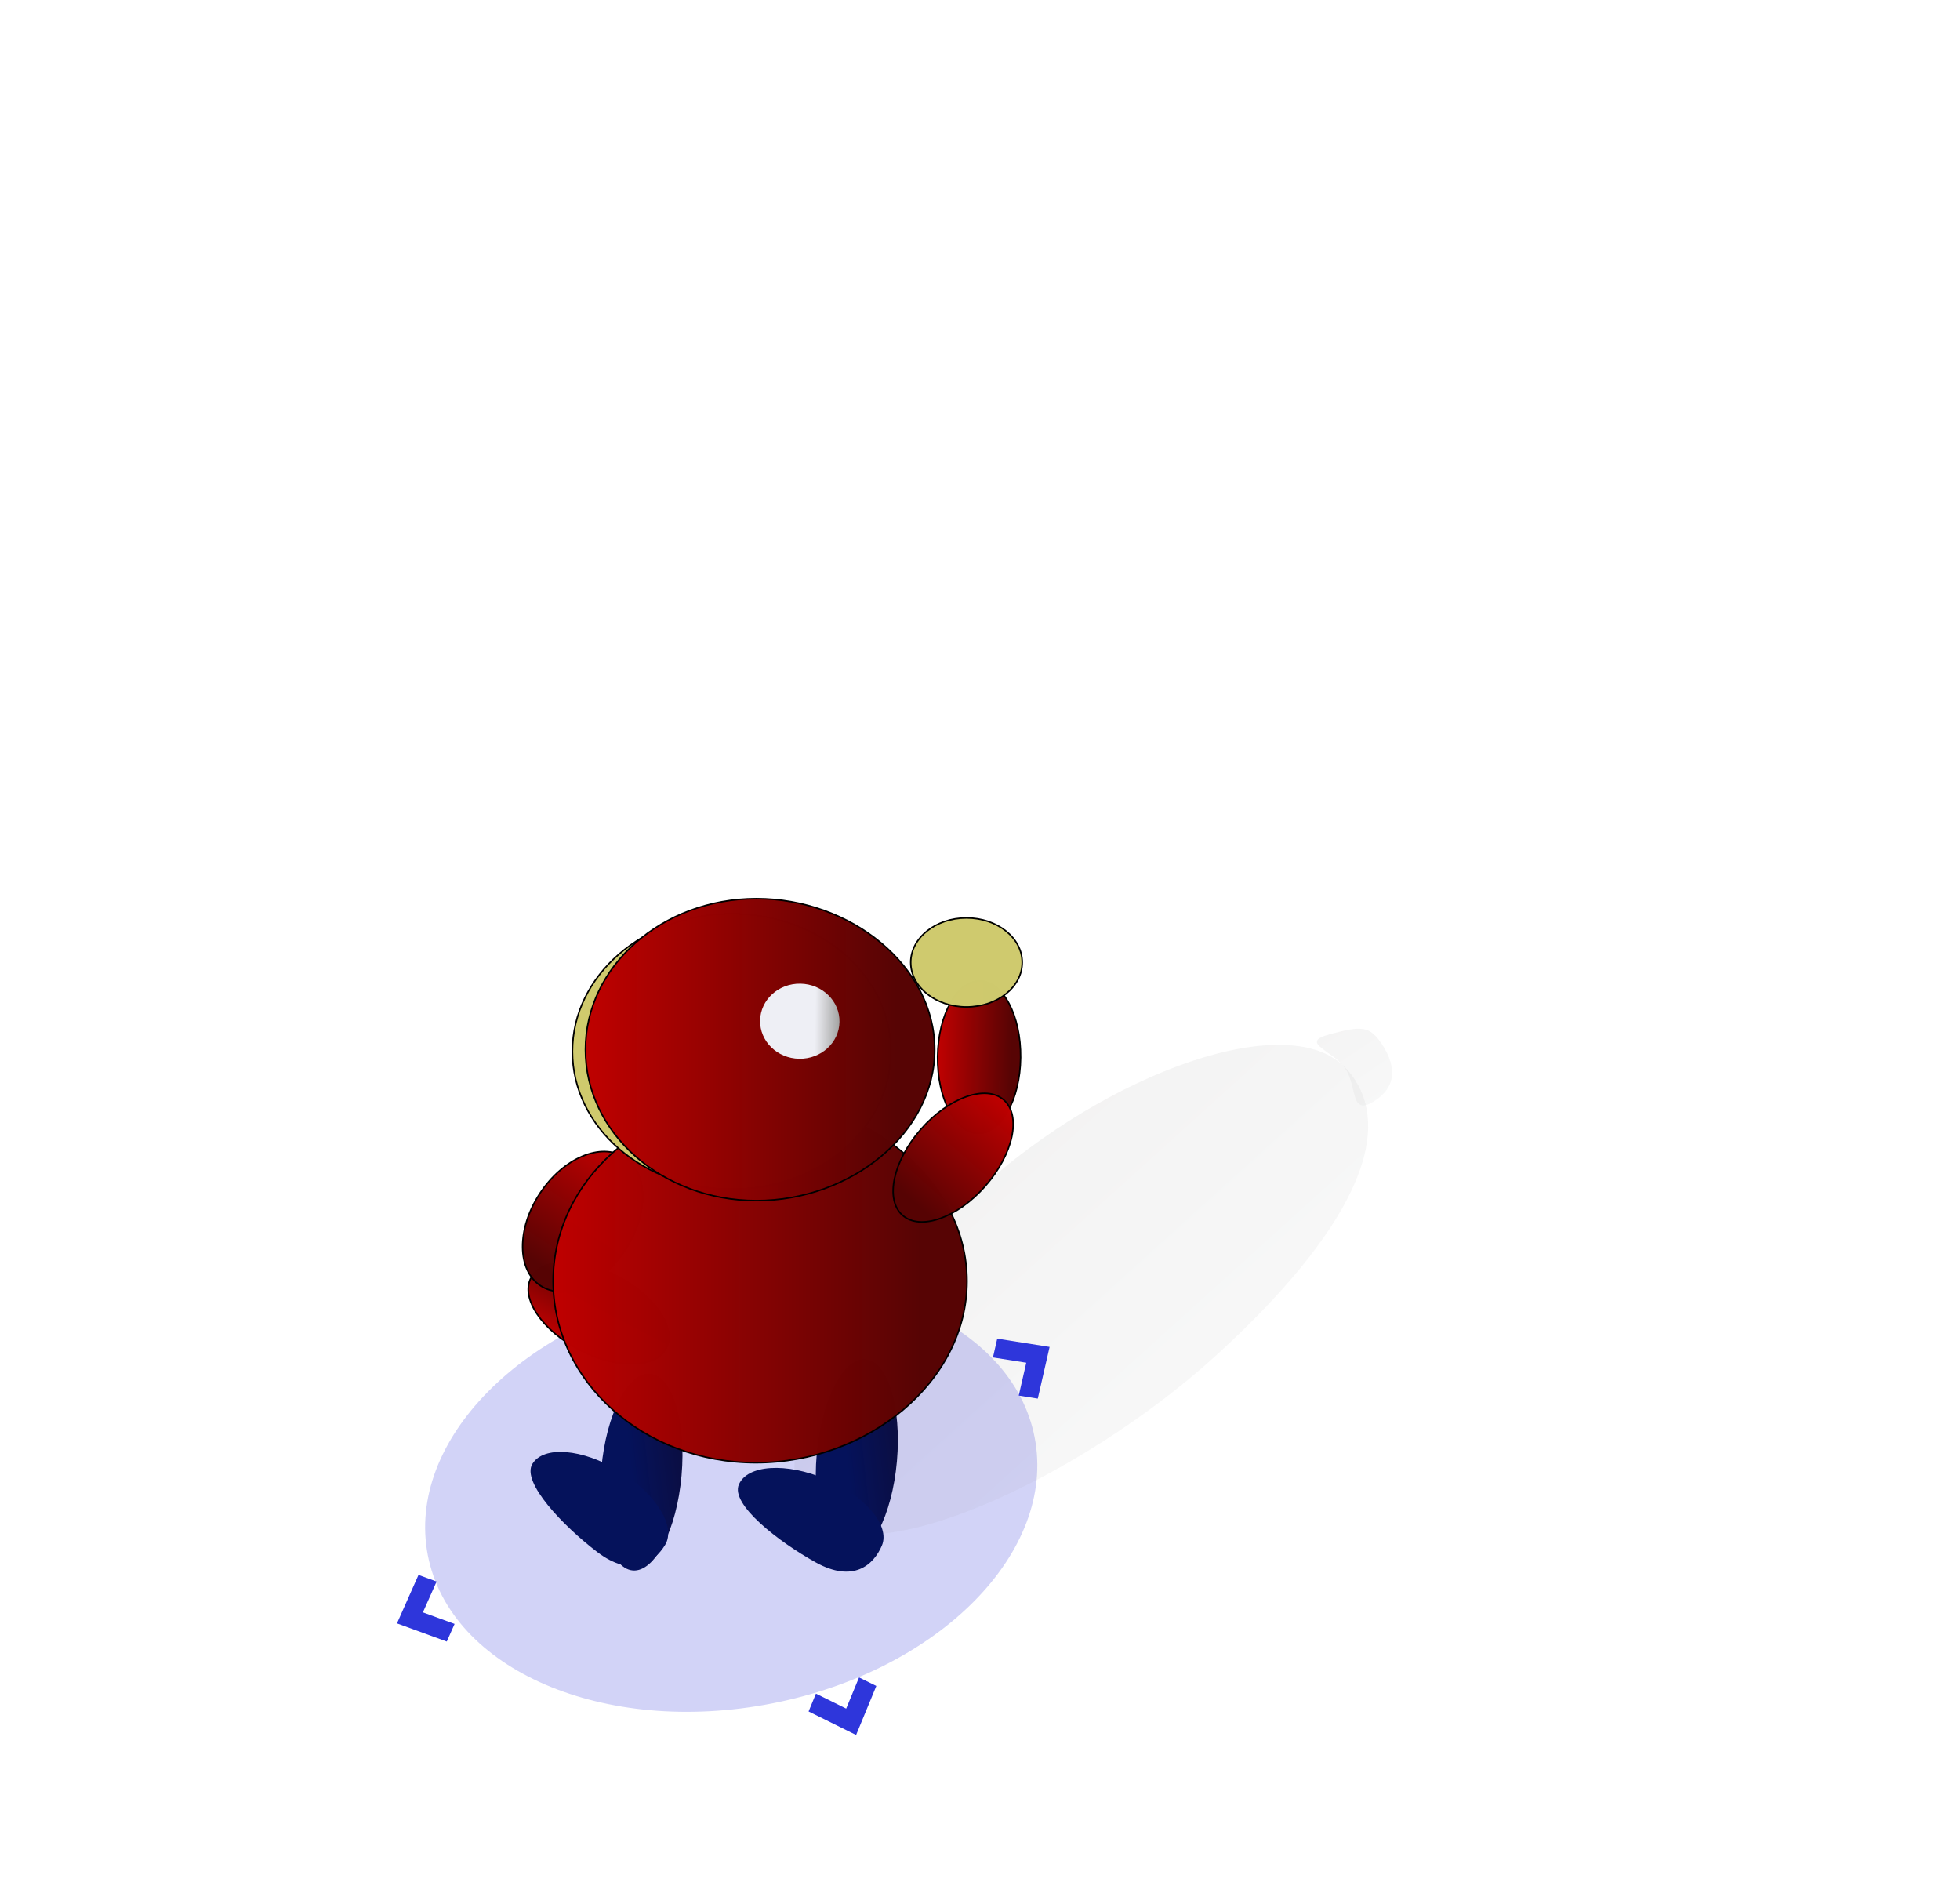
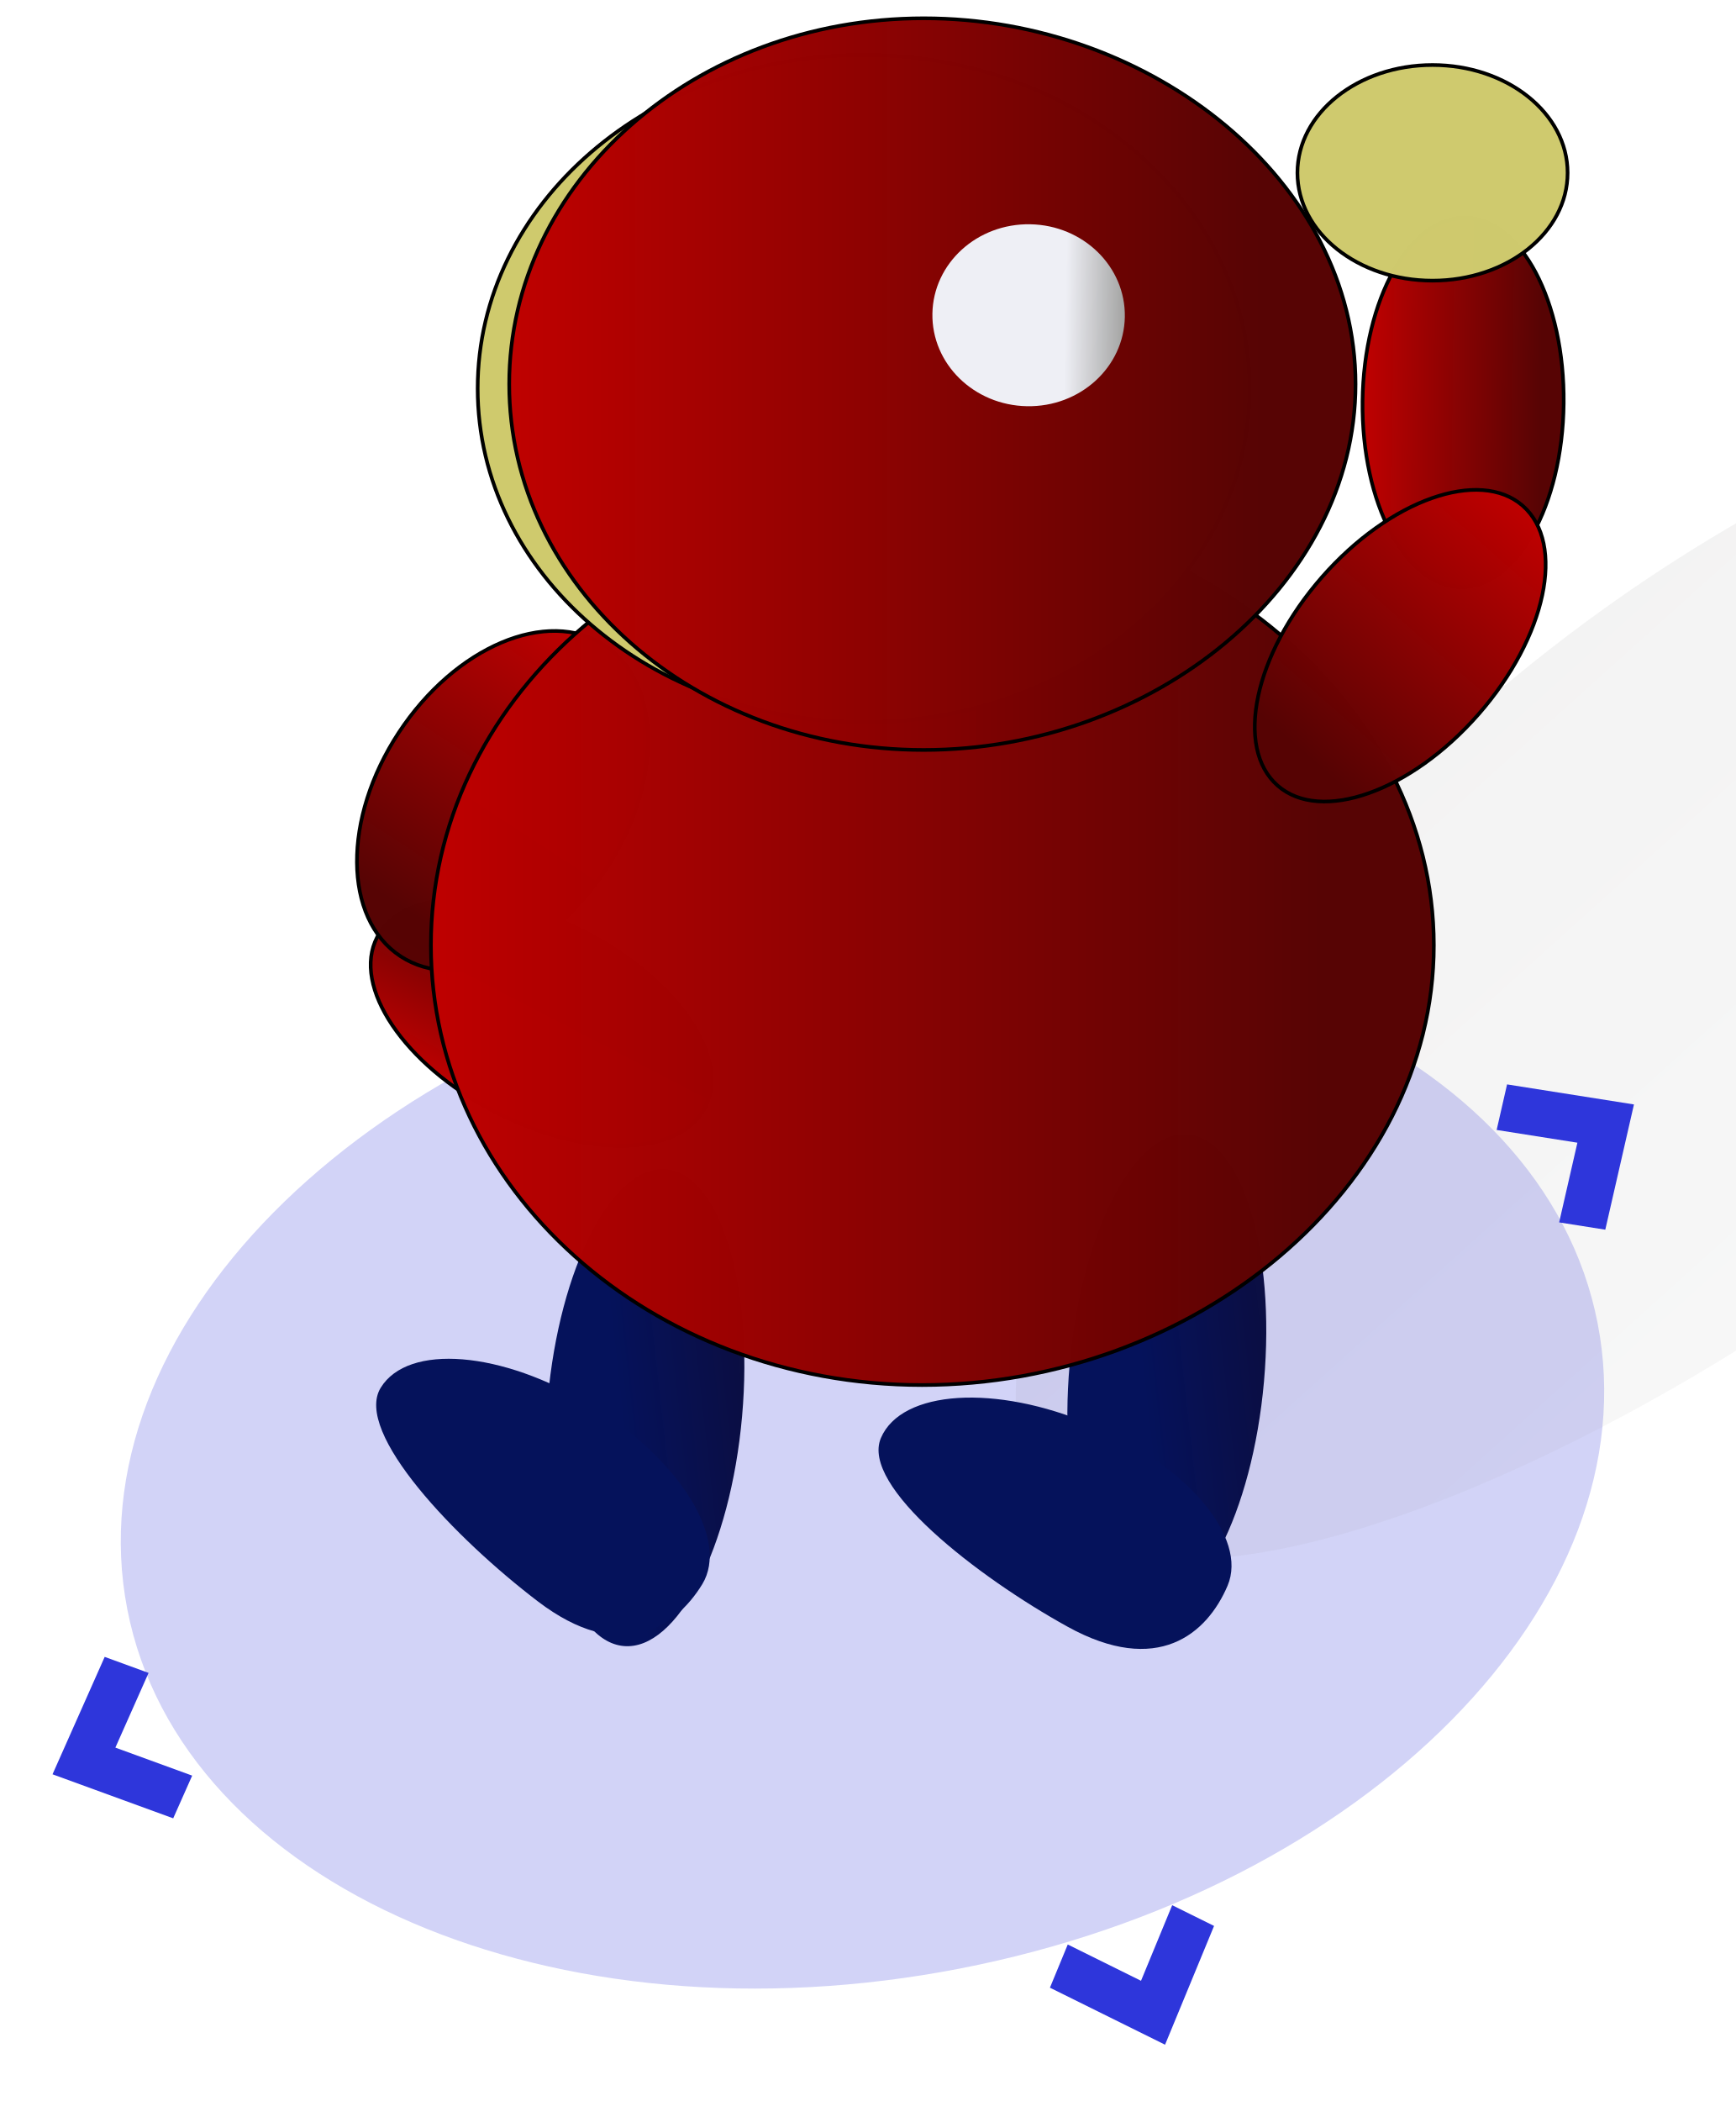
- <svg xmlns="http://www.w3.org/2000/svg" width="260" height="251">
+ <svg xmlns="http://www.w3.org/2000/svg" width="95" height="115">
  <g id="Layer_1">
-     <ellipse transform="rotate(-11 97 198.444)" ry="28" rx="41" id="svg_2" cy="198.444" cx="97" stroke-width="0" stroke="url(#svg_2)" fill="#d2d3f7" />
-     <ellipse transform="rotate(5.07178 85.0897 195.231)" stroke="#000" fill="url(#svg_97)" cx="85.09" cy="195.231" id="svg_40" rx="5.34" ry="13.099" stroke-width="0" />
-     <path stroke="url(#svg_56)" fill="url(#svg_55)" opacity="undefined" d="m141.348,217.356c-10.979,0 -17.17,-21.14 -17.17,-45.136c0,-23.996 9.947,-47.253 20.926,-47.253c10.979,0 16.548,14.576 16.548,38.572c0,23.996 -9.325,53.818 -20.304,53.818l0,-0l0,0z" id="svg_51" stroke-opacity="0.14" fill-opacity="0.08" stroke-width="0" transform="rotate(47.7752 142.914 171.161)" />
-     <path stroke="url(#svg_56)" fill="url(#svg_55)" fill-opacity="0.07" stroke-width="0" stroke-opacity="0.14" opacity="undefined" d="m180.267,142.935c-2.941,0 -6.329,3.316 -4.929,-0.833c1.4,-4.15 1.988,-4.999 4.929,-4.999c2.941,0 5.805,1.127 5.718,4.999c-0.087,3.872 -2.777,0.833 -5.718,0.833z" id="svg_59" transform="rotate(56.3166 180.499 140.646)" />
-     <ellipse fill="#05125b" stroke="#000" stroke-width="0" cx="77.93" cy="0" id="svg_20" />
-     <ellipse fill="url(#svg_39)" stroke-width="0.2" cx="79.405" cy="174.146" id="svg_37" rx="5.506" ry="10.115" opacity="undefined" stroke="#000" transform="rotate(117.46 79.4049 174.146)" />
-     <path transform="rotate(123.314 77.2956 162.011)" stroke="#000" fill="url(#svg_28)" opacity="undefined" d="m77.296,168.809c-5.625,0 -10.181,-3.042 -10.181,-6.797c0,-3.755 4.556,-6.797 10.181,-6.797c5.625,0 10.181,3.042 10.181,6.797c0,3.755 -4.556,6.797 -10.181,6.797z" id="svg_36" stroke-width="0.2" />
-     <ellipse transform="rotate(5.07178 113.661 193.326)" stroke="#000" fill="url(#svg_97)" cx="113.661" cy="193.326" id="svg_41" rx="5.34" ry="13.099" stroke-width="0" />
-     <path stroke="#000" fill="url(#svg_28)" opacity="undefined" d="m100.264,193.992c-14.856,0 -26.889,-10.773 -26.889,-24.072c0,-13.299 12.033,-24.072 26.889,-24.072c14.856,0 28.014,10.773 28.014,24.072c0,13.299 -13.158,24.072 -28.014,24.072z" id="svg_26" stroke-width="0.2" />
-     <path stroke="#000" fill="url(#svg_21)" stroke-width="0.2" opacity="undefined" d="m97.066,157.71c-11.675,0 -21.132,-8.173 -21.132,-18.263c0,-10.09 9.457,-18.263 21.132,-18.263c11.675,0 21.132,8.173 21.132,18.263c0,10.09 -9.457,18.263 -21.132,18.263z" id="svg_47" />
-     <path stroke="#000" fill="url(#svg_28)" opacity="undefined" d="m100.352,159.23c-12.537,0 -22.691,-8.961 -22.691,-20.024c0,-11.063 10.155,-20.024 22.691,-20.024c12.537,0 23.64,8.961 23.64,20.024c0,11.063 -11.104,20.024 -23.64,20.024z" id="svg_29" stroke-width="0.2" />
-     <ellipse transform="rotate(1.00506 106.095 135.436)" stroke="#000" fill="url(#svg_35)" cx="106.095" cy="135.436" id="svg_24" rx="5.268" ry="4.98" stroke-width="0" />
-     <path transform="rotate(23.08 107.424 201.107)" stroke="#000" fill="#05125b" stroke-width="0" opacity="undefined" d="m110.557,206.415c5.594,0.574 7.181,-2.626 7.181,-5.494c0,-2.867 -4.616,-5.189 -10.314,-5.189c-5.698,0 -10.314,2.322 -10.314,5.189c0,2.867 7.853,4.92 13.447,5.494l-0,0l0,0z" id="svg_42" />
-     <path transform="rotate(31.4037 79.3291 199.679)" stroke="#000" fill="#05125b" stroke-width="0" opacity="undefined" d="m82.462,204.987c5.594,0.574 7.181,-2.626 7.181,-5.494c0,-2.867 -4.616,-5.189 -10.314,-5.189c-5.698,0 -10.314,2.322 -10.314,5.189c0,2.867 7.853,4.92 13.447,5.494l-0,0z" id="svg_46" />
-     <ellipse fill="url(#svg_39)" stroke-width="0.2" cx="129.881" cy="140.205" id="svg_49" rx="5.506" ry="10.115" opacity="undefined" stroke="#000" transform="rotate(-179.357 129.881 140.205)" />
-     <path fill="url(#svg_28)" opacity="undefined" d="m126.438,159.222c-5.625,0 -10.181,-2.55 -10.181,-5.697c0,-3.148 4.556,-5.697 10.181,-5.697c5.625,0 10.181,2.55 10.181,5.697c0,3.148 -4.556,5.697 -10.181,5.697z" id="svg_48" stroke-width="0.2" stroke="#000" transform="rotate(131.231 126.438 153.525)" />
-     <path stroke="#000" fill="url(#svg_7)" opacity="undefined" d="m128.206,133.542c-4.086,0 -7.395,-2.641 -7.395,-5.901c0,-3.26 3.309,-5.901 7.395,-5.901c4.086,0 7.395,2.641 7.395,5.901c0,3.26 -3.309,5.901 -7.395,5.901z" id="svg_1" stroke-width="0.2" />
-     <path transform="rotate(157 55.8855 213.93)" stroke="url(#svg_6)" id="svg_3" d="m52.381,210.877l3.271,3.054l-3.271,3.054l1.869,1.746l5.14,-4.8l-5.14,-4.8" stroke-width="0" fill="#2e36db" />
-     <path transform="rotate(-34.0654 136.33 180.597)" stroke="url(#svg_6)" id="svg_8" d="m132.826,177.543l3.271,3.054l-3.271,3.054l1.869,1.746l5.14,-4.8l-5.14,-4.8" stroke-width="0" fill="#2e36db" />
-     <path transform="rotate(69.3832 112.33 226.819)" stroke="url(#svg_6)" id="svg_9" d="m108.826,223.765l3.271,3.054l-3.271,3.054l1.869,1.746l5.14,-4.8l-5.14,-4.8" stroke-width="0" fill="#2e36db" />
+     <ellipse id="svg_20" cy="0" cx="77.93" stroke-width="0" stroke="#000" fill="#05125b" />
+     <ellipse transform="rotate(-11 47.216 80.2626)" fill="#d2d3f7" stroke="url(#svg_2)" stroke-width="0" cx="47.216" cy="80.263" id="svg_2" rx="41" ry="28" />
+     <ellipse transform="rotate(5.07178 35.3057 77.0496)" stroke-width="0" ry="13.099" rx="5.34" id="svg_40" cy="77.05" cx="35.306" fill="url(#svg_97)" stroke="#000" />
+     <path transform="rotate(47.7752 93.13 52.9796)" stroke-width="0" fill-opacity="0.08" stroke-opacity="0.14" id="svg_51" d="m91.564,99.174c-10.979,0 -17.17,-21.14 -17.17,-45.136c0,-23.996 9.947,-47.253 20.926,-47.253c10.979,0 16.548,14.576 16.548,38.572c0,23.996 -9.325,53.818 -20.304,53.818l0,-0l0,0z" opacity="undefined" fill="url(#svg_55)" stroke="url(#svg_56)" />
+     <path transform="rotate(56.3166 130.715 22.4646)" id="svg_59" d="m130.483,24.754c-2.941,0 -6.329,3.316 -4.929,-0.833c1.4,-4.15 1.988,-4.999 4.929,-4.999c2.941,0 5.805,1.127 5.718,4.999c-0.087,3.872 -2.777,0.833 -5.718,0.833z" opacity="undefined" stroke-opacity="0.14" stroke-width="0" fill-opacity="0.07" fill="url(#svg_55)" stroke="url(#svg_56)" />
+     <ellipse transform="rotate(117.46 29.6209 55.9646)" stroke="#000" opacity="undefined" ry="10.115" rx="5.506" id="svg_37" cy="55.965" cx="29.621" stroke-width="0.2" fill="url(#svg_39)" />
+     <path transform="rotate(123.314 27.5116 43.8296)" stroke-width="0.2" id="svg_36" d="m27.512,50.627c-5.625,0 -10.181,-3.042 -10.181,-6.797c0,-3.755 4.556,-6.797 10.181,-6.797c5.625,0 10.181,3.042 10.181,6.797c0,3.755 -4.556,6.797 -10.181,6.797z" opacity="undefined" fill="url(#svg_28)" stroke="#000" />
+     <ellipse transform="rotate(5.07178 63.877 75.1446)" stroke-width="0" ry="13.099" rx="5.34" id="svg_41" cy="75.145" cx="63.877" fill="url(#svg_97)" stroke="#000" />
+     <path stroke-width="0.2" id="svg_26" d="m50.48,75.811c-14.856,0 -26.889,-10.773 -26.889,-24.072c0,-13.299 12.033,-24.072 26.889,-24.072c14.856,0 28.014,10.773 28.014,24.072c0,13.299 -13.158,24.072 -28.014,24.072z" opacity="undefined" fill="url(#svg_28)" stroke="#000" />
+     <path id="svg_47" d="m47.282,39.528c-11.675,0 -21.132,-8.173 -21.132,-18.263c0,-10.09 9.457,-18.263 21.132,-18.263c11.675,0 21.132,8.173 21.132,18.263c0,10.09 -9.457,18.263 -21.132,18.263z" opacity="undefined" stroke-width="0.2" fill="url(#svg_21)" stroke="#000" />
+     <path stroke-width="0.2" id="svg_29" d="m50.568,41.049c-12.537,0 -22.691,-8.961 -22.691,-20.024c0,-11.063 10.155,-20.024 22.691,-20.024c12.537,0 23.64,8.961 23.64,20.024c0,11.063 -11.104,20.024 -23.64,20.024z" opacity="undefined" fill="url(#svg_28)" stroke="#000" />
+     <ellipse transform="rotate(1.00506 56.311 17.2546)" stroke-width="0" ry="4.98" rx="5.268" id="svg_24" cy="17.255" cx="56.311" fill="url(#svg_35)" stroke="#000" />
+     <path transform="rotate(23.08 57.64 82.9256)" id="svg_42" d="m60.773,88.234c5.594,0.574 7.181,-2.626 7.181,-5.494c0,-2.867 -4.616,-5.189 -10.314,-5.189c-5.698,0 -10.314,2.322 -10.314,5.189c0,2.867 7.853,4.92 13.447,5.494l-0,0l0,0z" opacity="undefined" stroke-width="0" fill="#05125b" stroke="#000" />
+     <path transform="rotate(31.4037 29.5451 81.4976)" id="svg_46" d="m32.678,86.805c5.594,0.574 7.181,-2.626 7.181,-5.494c0,-2.867 -4.616,-5.189 -10.314,-5.189c-5.698,0 -10.314,2.322 -10.314,5.189c0,2.867 7.853,4.92 13.447,5.494l-0,0z" opacity="undefined" stroke-width="0" fill="#05125b" stroke="#000" />
+     <ellipse transform="rotate(-179.357 80.097 22.0236)" stroke="#000" opacity="undefined" ry="10.115" rx="5.506" id="svg_49" cy="22.024" cx="80.097" stroke-width="0.2" fill="url(#svg_39)" />
+     <path transform="rotate(131.231 76.654 35.3436)" stroke="#000" stroke-width="0.2" id="svg_48" d="m76.654,41.041c-5.625,0 -10.181,-2.55 -10.181,-5.697c0,-3.148 4.556,-5.697 10.181,-5.697c5.625,0 10.181,2.55 10.181,5.697c0,3.148 -4.556,5.697 -10.181,5.697z" opacity="undefined" fill="url(#svg_28)" />
+     <path stroke-width="0.2" id="svg_1" d="m78.422,15.361c-4.086,0 -7.395,-2.641 -7.395,-5.901c0,-3.26 3.309,-5.901 7.395,-5.901c4.086,0 7.395,2.641 7.395,5.901c0,3.26 -3.309,5.901 -7.395,5.901z" opacity="undefined" fill="url(#svg_7)" stroke="#000" />
+     <path transform="rotate(157 6.10148 95.7486)" fill="#2e36db" stroke-width="0" d="m2.597,92.695l3.271,3.054l-3.271,3.054l1.869,1.746l5.14,-4.8l-5.14,-4.8" id="svg_3" stroke="url(#svg_6)" />
+     <path transform="rotate(-34.0654 86.546 62.4156)" fill="#2e36db" stroke-width="0" d="m83.042,59.362l3.271,3.054l-3.271,3.054l1.869,1.746l5.14,-4.8l-5.14,-4.8" id="svg_8" stroke="url(#svg_6)" />
+     <path transform="rotate(69.3832 62.546 108.638)" fill="#2e36db" stroke-width="0" d="m59.042,105.584l3.271,3.054l-3.271,3.054l1.869,1.746l5.14,-4.8l-5.14,-4.8" id="svg_9" stroke="url(#svg_6)" />
  </g>
  <defs>
-     <linearGradient id="svg_55" x1="0" y1="0" x2="1" y2="0">
-       <stop stop-color="#686666" offset="0" />
-       <stop stop-color="#979999" offset="1" />
+     <ellipse fill="#d2d3f7" stroke="url(#svg_2)" stroke-width="0" cx="97" cy="198" id="svg_6" rx="41" ry="28" transform="rotate(-11 97 198)" x1="1" x2="1" />
+     <linearGradient y2="0" x2="1" y1="0" x1="0" id="svg_55">
+       <stop offset="0" stop-color="#686666" />
+       <stop offset="1" stop-color="#979999" />
    </linearGradient>
-     <radialGradient id="svg_56" spreadMethod="pad" r="5.657" cx="0.5" cy="0.5" gradientTransform="rotate(21,0.5,0.5) translate(0.04166667,0) scale(0.9166667,1)">
-       <stop stop-color="#ffffff" offset="0" />
-       <stop stop-color="#000000" offset="1" />
+     <radialGradient gradientTransform="rotate(21,0.5,0.5) translate(0.04166667,0) scale(0.9166667,1)" cy="0.5" cx="0.5" r="5.657" spreadMethod="pad" id="svg_56">
+       <stop offset="0" stop-color="#ffffff" />
+       <stop offset="1" stop-color="#000000" />
    </radialGradient>
-     <linearGradient id="svg_97" x1="0.281" y1="0.356" x2="1" y2="0">
-       <stop stop-color="#05125b" offset="0.02" />
-       <stop stop-color="#0b0b3a" stop-opacity="0.992" offset="0.996" />
-       <stop stop-color="#040466" stop-opacity="0.996" offset="1" />
+     <linearGradient y2="0" x2="1" y1="0.356" x1="0.281" id="svg_97">
+       <stop offset="0.02" stop-color="#05125b" />
+       <stop offset="0.996" stop-opacity="0.992" stop-color="#0b0b3a" />
+       <stop offset="1" stop-opacity="0.996" stop-color="#040466" />
    </linearGradient>
-     <linearGradient id="svg_7" x1="0" y1="0" x2="1" y2="0">
-       <stop stop-color="#cfca6d" offset="1" stop-opacity="0.996" />
-       <stop stop-color="#91910f" offset="1" stop-opacity="0.984" />
+     <linearGradient y2="0" x2="1" y1="0" x1="0" id="svg_7">
+       <stop stop-opacity="0.996" offset="1" stop-color="#cfca6d" />
+       <stop stop-opacity="0.984" offset="1" stop-color="#91910f" />
    </linearGradient>
-     <linearGradient id="svg_21" x1="0" y1="0" x2="1" y2="0">
-       <stop stop-color="#CFCA6D" offset="1" />
-       <stop stop-color="#636309" offset="1" stop-opacity="0.996" />
+     <linearGradient y2="0" x2="1" y1="0" x1="0" id="svg_21">
+       <stop offset="1" stop-color="#CFCA6D" />
+       <stop stop-opacity="0.996" offset="1" stop-color="#636309" />
    </linearGradient>
-     <linearGradient id="svg_28" x1="0" y1="0" x2="1" y2="0">
-       <stop stop-color="#bf0000" stop-opacity="0.996" offset="0" />
-       <stop stop-color="#560303" stop-opacity="0.996" offset="0.891" />
+     <linearGradient y2="0" x2="1" y1="0" x1="0" id="svg_28">
+       <stop offset="0" stop-opacity="0.996" stop-color="#bf0000" />
+       <stop offset="0.891" stop-opacity="0.996" stop-color="#560303" />
    </linearGradient>
-     <linearGradient y2="0" x2="1" y1="0" x1="0" id="svg_35">
-       <stop offset="0.691" stop-opacity="0.992" stop-color="#eff1f7" />
-       <stop stop-opacity="0.996" offset="0.996" stop-color="#a5a5a4" />
+     <linearGradient id="svg_35" x1="0" y1="0" x2="1" y2="0">
+       <stop stop-color="#eff1f7" stop-opacity="0.992" offset="0.691" />
+       <stop stop-color="#a5a5a4" offset="0.996" stop-opacity="0.996" />
    </linearGradient>
-     <linearGradient id="svg_39" x1="1" y1="0" x2="0" y2="0">
-       <stop stop-color="#bf0000" stop-opacity="0.996" offset="0" />
-       <stop stop-color="#560303" stop-opacity="0.996" offset="0.891" />
+     <linearGradient y2="0" x2="0" y1="0" x1="1" id="svg_39">
+       <stop offset="0" stop-opacity="0.996" stop-color="#bf0000" />
+       <stop offset="0.891" stop-opacity="0.996" stop-color="#560303" />
    </linearGradient>
-     <ellipse x2="1" x1="1" transform="rotate(-11 97 198)" ry="28" rx="41" id="svg_6" cy="198" cx="97" stroke-width="0" stroke="url(#svg_2)" fill="#d2d3f7" />
  </defs>
</svg>
